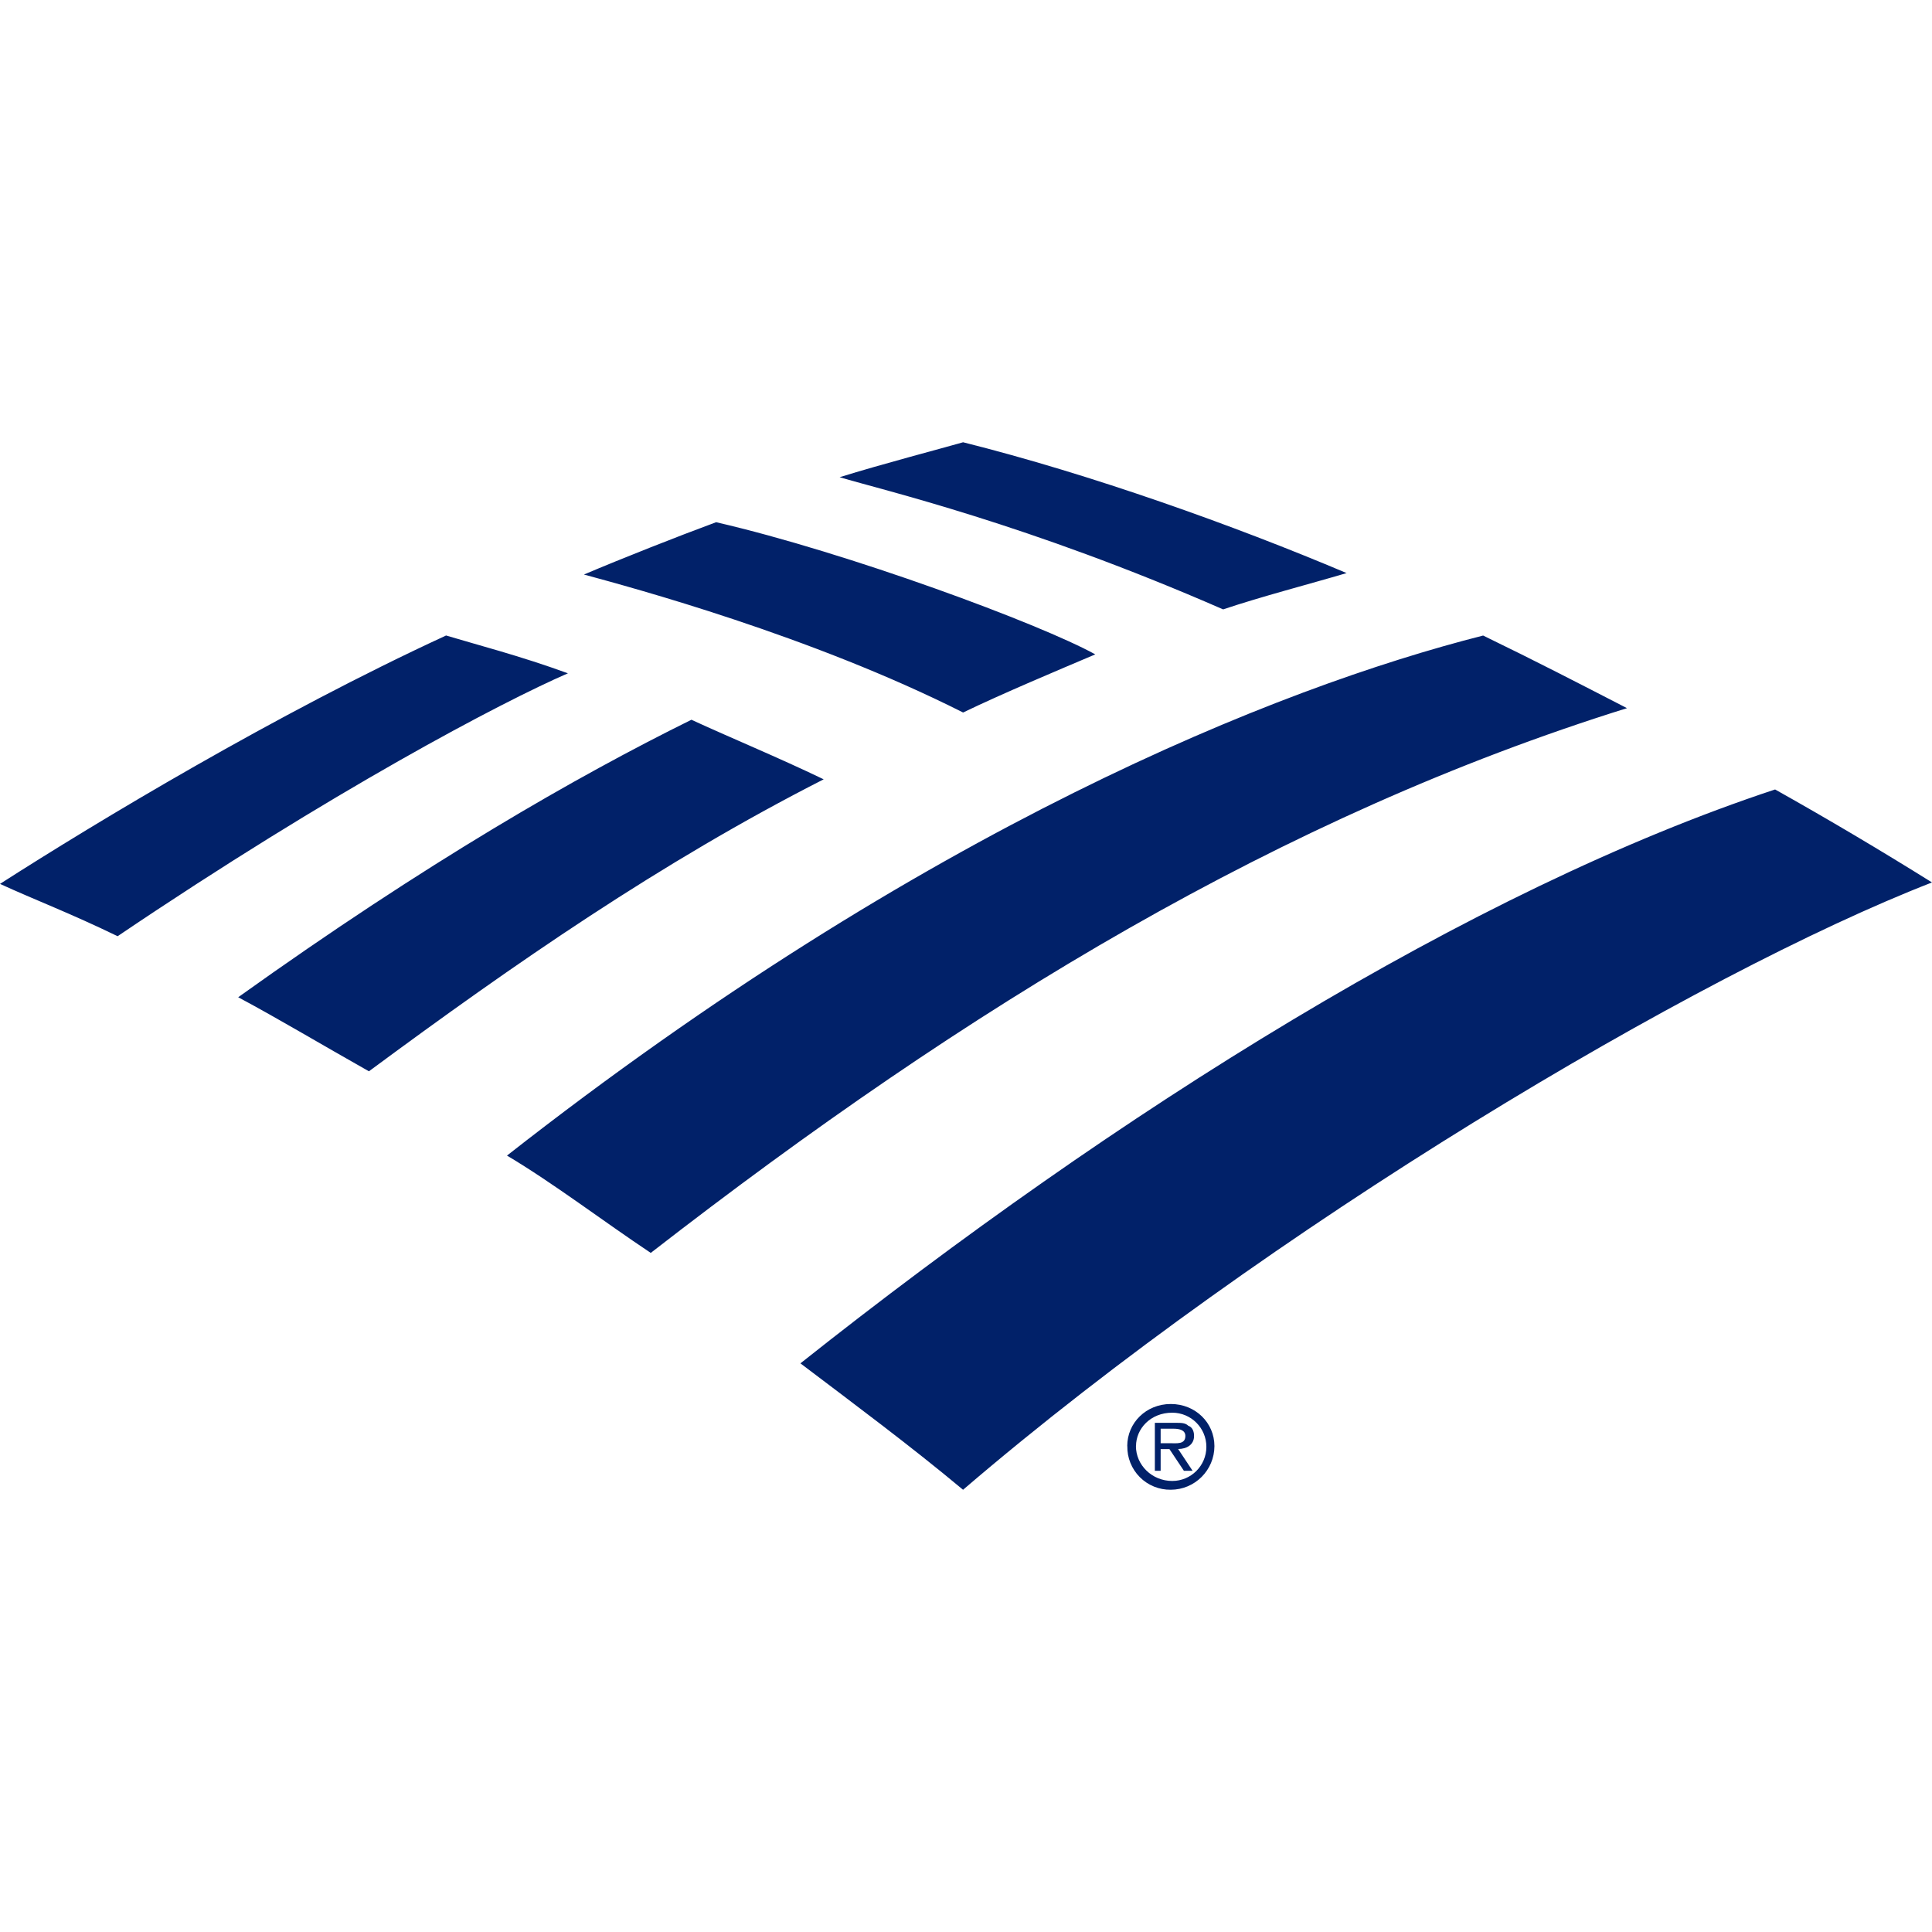
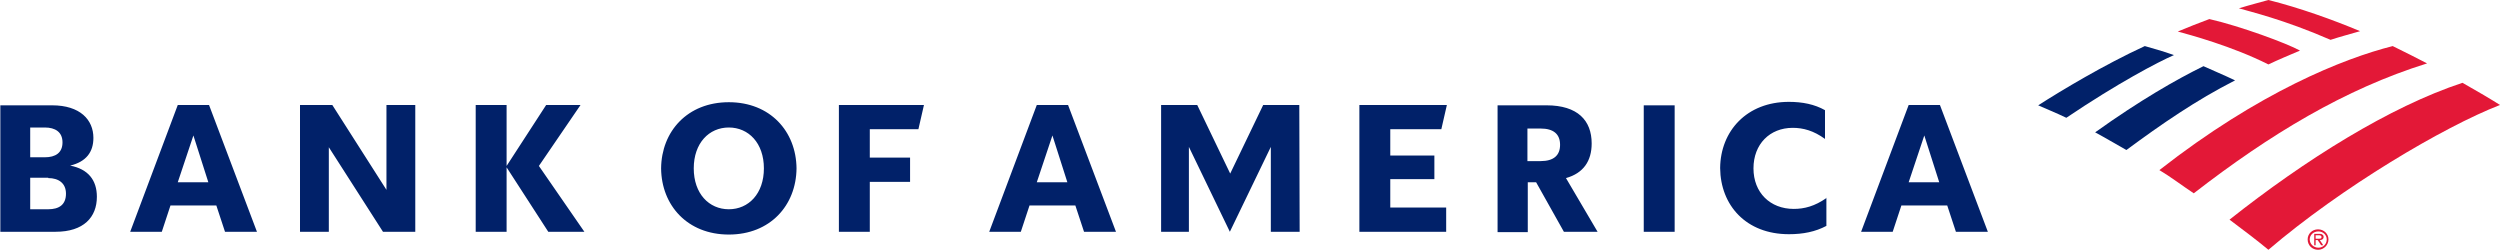
- <svg xmlns="http://www.w3.org/2000/svg" fill="#012169" role="img" viewBox="0 0 24 24">
-   <path d="M15.194 7.57c.487-.163 1.047-.307 1.534-.451-1.408-.596-3.176-1.227-4.764-1.625-.253.073-1.01.271-1.534.434.541.162 2.328.577 4.764 1.642zm-8.896 6.785c.577.343 1.19.812 1.786 1.209 3.952-3.068 7.85-5.432 12.127-6.767-.596-.307-1.119-.578-1.787-.902-2.562.65-6.947 2.4-12.126 6.46zm-.758-6.46c-2.112.974-4.331 2.31-5.54 3.085.433.199.866.361 1.461.65 2.671-1.805 4.764-2.905 5.594-3.266-.595-.217-1.154-.361-1.515-.47zm8.066.234c-.686-.379-3.068-1.263-4.71-1.642-.487.18-1.173.451-1.642.65.595.162 2.815.758 4.71 1.714.487-.235 1.173-.523 1.642-.722zm-3.374 1.552c-.56-.27-1.173-.523-1.643-.74-1.425.704-3.284 1.769-5.63 3.447.505.27 1.047.595 1.624.92 1.805-1.335 3.627-2.598 5.649-3.627zm1.732 8.825c3.79-3.249 9.113-6.407 12.036-7.544a48.018 48.018 0 00-1.949-1.155c-3.771 1.246-8.174 4.007-12.108 7.129.667.505 1.371 1.028 2.02 1.57zm2.851-.235h-.108l-.18-.27h-.109v.27h-.072v-.596h.27c.055 0 .109 0 .145.036.054.019.072.073.072.127 0 .108-.09.162-.198.162zm-.289-.343c.09 0 .199.018.199-.09 0-.072-.072-.09-.144-.09h-.163v.18zm-.523.036c0-.289.235-.523.541-.523.307 0 .542.234.542.523a.543.543 0 01-.542.542.532.532 0 01-.54-.542m.107 0c0 .235.199.433.451.433a.424.424 0 100-.848c-.27 0-.45.199-.45.415" />
+ <svg xmlns="http://www.w3.org/2000/svg" version="1.2" baseProfile="tiny-ps" viewBox="0 0 1720 172" width="1720" height="172">
+   <style>
+ 		tspan { white-space:pre }
+ 		.shp0 { fill: #e31837 } 
+ 		.shp1 { fill: #012169 } 
+ 	</style>
+   <path id="Layer" fill-rule="evenodd" class="shp0" d="M1587.66 164.7C1587.66 160.89 1590.76 157.79 1594.82 157.79C1598.88 157.79 1601.99 160.89 1601.99 164.7C1601.99 168.52 1598.88 171.85 1594.82 171.85C1590.76 171.85 1587.66 168.76 1587.66 164.7ZM1589.09 164.7C1589.09 167.8 1591.72 170.42 1595.06 170.42C1598.17 170.42 1600.79 168.04 1600.79 164.7C1600.79 161.61 1598.17 159.22 1595.06 159.22C1591.48 159.22 1589.09 161.84 1589.09 164.7Z" />
+   <path id="Layer" fill-rule="evenodd" class="shp0" d="M1596.97 168.76L1594.58 165.18L1593.15 165.18L1593.15 168.76L1592.19 168.76L1592.19 160.89L1595.78 160.89C1596.49 160.89 1597.21 160.89 1597.69 161.37C1598.41 161.61 1598.64 162.32 1598.64 163.04C1598.64 164.47 1597.45 165.18 1596.02 165.18L1598.41 168.76L1596.97 168.76ZM1597.21 163.04C1597.21 162.08 1596.26 161.84 1595.3 161.84L1593.15 161.84L1593.15 164.23L1594.58 164.23C1595.78 164.23 1597.21 164.47 1597.21 163.04Z" />
+   <path id="Layer" class="shp0" d="M1560.66 171.85C1610.83 128.95 1681.3 87.24 1720 72.22C1714.03 68.41 1704.71 62.93 1694.2 56.97C1644.27 73.41 1585.98 109.88 1533.91 151.12C1542.74 157.79 1552.06 164.7 1560.66 171.85L1560.66 171.85Z" />
+   <path id="Layer" class="shp1" d="M1537.73 55.3C1530.32 51.72 1522.2 48.39 1515.99 45.53C1497.12 54.82 1472.51 68.88 1441.46 91.05C1448.14 94.63 1455.31 98.92 1462.96 103.21C1486.84 85.57 1510.97 68.88 1537.73 55.3Z" />
+   <path id="Layer" class="shp0" d="M1582.4 34.8C1573.32 29.79 1541.79 18.12 1520.05 13.11C1513.6 15.49 1504.52 19.07 1498.31 21.69C1506.19 23.84 1535.58 31.7 1560.66 44.33C1567.11 41.24 1576.19 37.42 1582.4 34.8Z" />
+   <path id="Layer" class="shp1" d="M1475.62 31.7C1447.67 44.57 1418.28 62.21 1402.28 72.46C1408.01 75.08 1413.74 77.23 1421.63 81.04C1456.98 57.21 1484.69 42.67 1495.68 37.9C1487.8 35.04 1480.39 33.13 1475.62 31.7L1475.62 31.7Z" />
+   <path id="Layer" class="shp0" d="M1603.42 27.41C1609.87 25.27 1617.28 23.36 1623.73 21.45C1605.09 13.59 1581.68 5.24 1560.66 0C1557.32 0.95 1547.28 3.58 1540.36 5.72C1547.52 7.87 1571.17 13.35 1603.42 27.41ZM1485.65 117.03C1493.29 121.56 1501.42 127.76 1509.3 133C1561.62 92.48 1613.22 61.26 1669.83 43.62C1661.95 39.57 1655.02 35.99 1646.18 31.7C1612.26 40.28 1554.21 63.4 1485.65 117.03Z" />
+   <path id="Layer" fill-rule="evenodd" class="shp1" d="M0.24 159.46L0.24 72.46L35.83 72.46C55.18 72.46 64.26 82.47 64.26 94.87C64.26 104.64 59.24 111.31 48.26 113.93C60.68 116.32 66.65 123.95 66.65 135.39C66.65 149.45 57.57 159.46 38.22 159.46L0.24 159.46ZM33.21 122.52L33.21 122.28L20.78 122.28L20.78 143.97L33.21 143.97C40.61 143.97 45.39 140.87 45.39 133.24C45.39 126.09 40.37 122.52 33.21 122.52ZM30.82 87.72L20.78 87.72L20.78 108.21L30.82 108.21C38.22 108.21 43 105.12 43 97.96C43 90.81 37.98 87.72 30.82 87.72ZM143.81 72.22L176.78 159.46L154.8 159.46L148.83 141.35L117.29 141.35L111.32 159.46L89.58 159.46L122.31 72.22L143.81 72.22ZM122.31 125.38L143.33 125.38L133.06 93.2L122.31 125.38ZM285.71 159.46L263.49 159.46L226.23 101.3L226.23 159.46L206.4 159.46L206.4 72.22L228.62 72.22L265.88 130.62L265.88 72.22L285.71 72.22L285.71 159.46ZM377.21 159.46L348.54 115.13L348.54 159.46L327.28 159.46L327.28 72.22L348.54 72.22L348.54 114.17L375.77 72.22L399.42 72.22L370.76 114.17L402.05 159.46L377.21 159.46ZM454.84 115.84C455.08 90.34 473 70.32 501.43 70.32C529.86 70.32 547.77 90.34 548.01 115.84C547.77 141.35 529.86 161.37 501.43 161.37C473 161.37 455.08 141.35 454.84 115.84ZM477.3 115.84C477.3 133.24 487.81 143.97 501.43 143.97C515.04 143.97 525.56 133.24 525.56 115.84C525.56 98.44 515.04 87.72 501.43 87.72C487.81 87.72 477.3 98.44 477.3 115.84ZM577.16 159.46L577.16 72.22L635.68 72.22L631.86 88.91L598.42 88.91L598.42 108.45L626.13 108.45L626.13 125.14L598.42 125.14L598.42 159.46L577.16 159.46ZM767.79 159.46L745.81 159.46L739.84 141.35L708.31 141.35L702.33 159.46L680.59 159.46L713.32 72.22L734.82 72.22L767.79 159.46ZM713.32 125.38L734.34 125.38L724.07 93.2L713.32 125.38ZM893.92 72.22L894.16 159.46L874.33 159.46L874.33 101.06L846.14 159.46L817.96 101.06L817.96 159.46L798.84 159.46L798.84 72.22L823.69 72.22L846.38 119.42L869.08 72.22L893.92 72.22ZM935.25 159.46L935.25 72.22L995.45 72.22L991.63 88.91L956.51 88.91L956.51 107.02L986.85 107.02L986.85 123.23L956.51 123.23L956.51 142.78L994.97 142.78L994.97 159.46L935.25 159.46ZM1075.96 159.46L1056.84 125.38L1051.11 125.38L1051.11 159.7L1030.33 159.7L1030.33 72.46L1064.01 72.46C1085.51 72.46 1095.07 82.95 1095.07 98.68C1095.07 110.84 1089.33 119.18 1077.39 122.52L1099.13 159.46L1075.96 159.46ZM1059.95 88.43L1050.87 88.43L1050.87 110.84L1059.95 110.84C1068.79 110.84 1073.33 107.02 1073.33 99.63C1073.33 92.24 1068.79 88.43 1059.95 88.43ZM1130.9 72.46L1152.16 72.46L1152.16 159.46L1130.9 159.46L1130.9 72.46ZM1256.79 136.1C1256.71 136.16 1256.64 136.21 1256.56 136.27L1256.56 136.1L1256.79 136.1ZM1256.56 136.27L1256.56 155.41C1248.91 159.46 1240.55 161.13 1230.76 161.13C1201.37 161.13 1183.69 141.35 1183.46 115.6C1183.69 90.1 1201.85 70.08 1230.76 70.08C1240.07 70.08 1248.43 71.75 1255.6 75.8L1255.6 95.58C1247.72 89.86 1240.55 87.95 1233.38 87.95C1217.62 87.95 1206.39 99.16 1206.39 115.84C1206.39 132.53 1217.86 143.73 1234.1 143.73C1241.43 143.73 1248.53 141.86 1256.56 136.27ZM1367.64 159.46L1345.66 159.46L1339.69 141.35L1308.16 141.35L1302.18 159.46L1280.44 159.46L1313.17 72.22L1334.67 72.22L1367.64 159.46ZM1323.92 93.2L1313.17 125.38L1334.19 125.38L1323.92 93.2Z" />
</svg>
